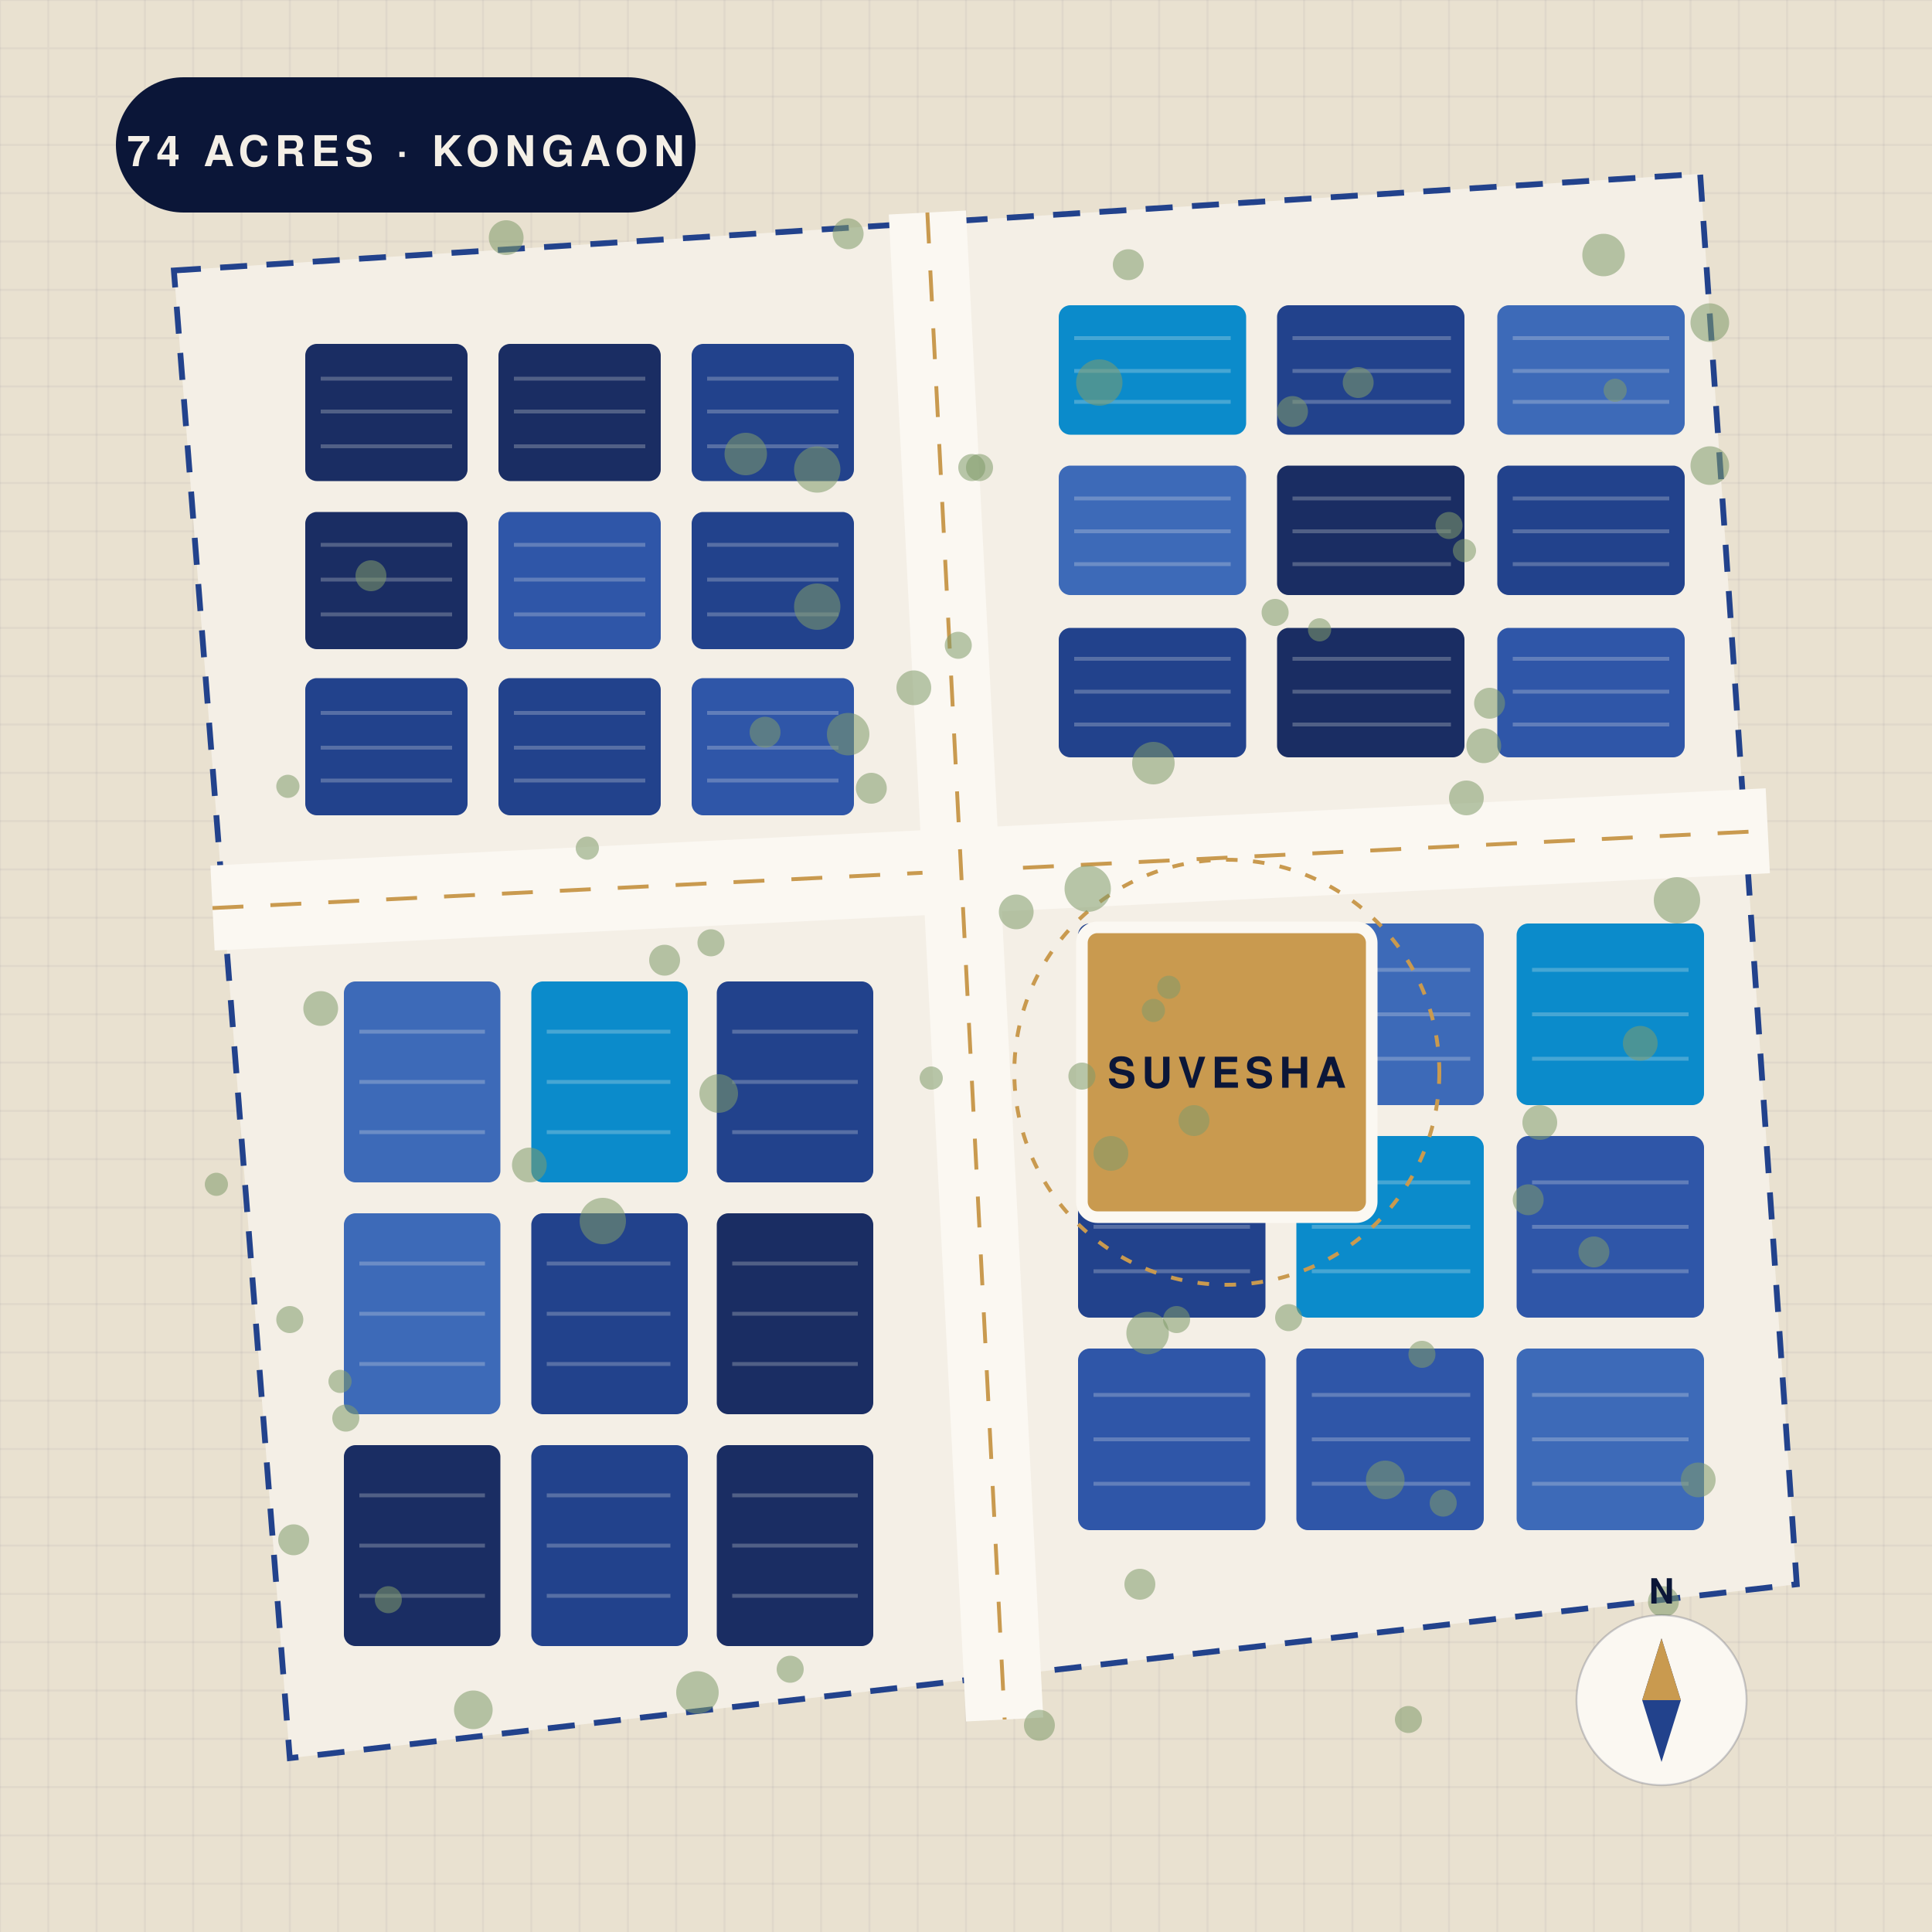
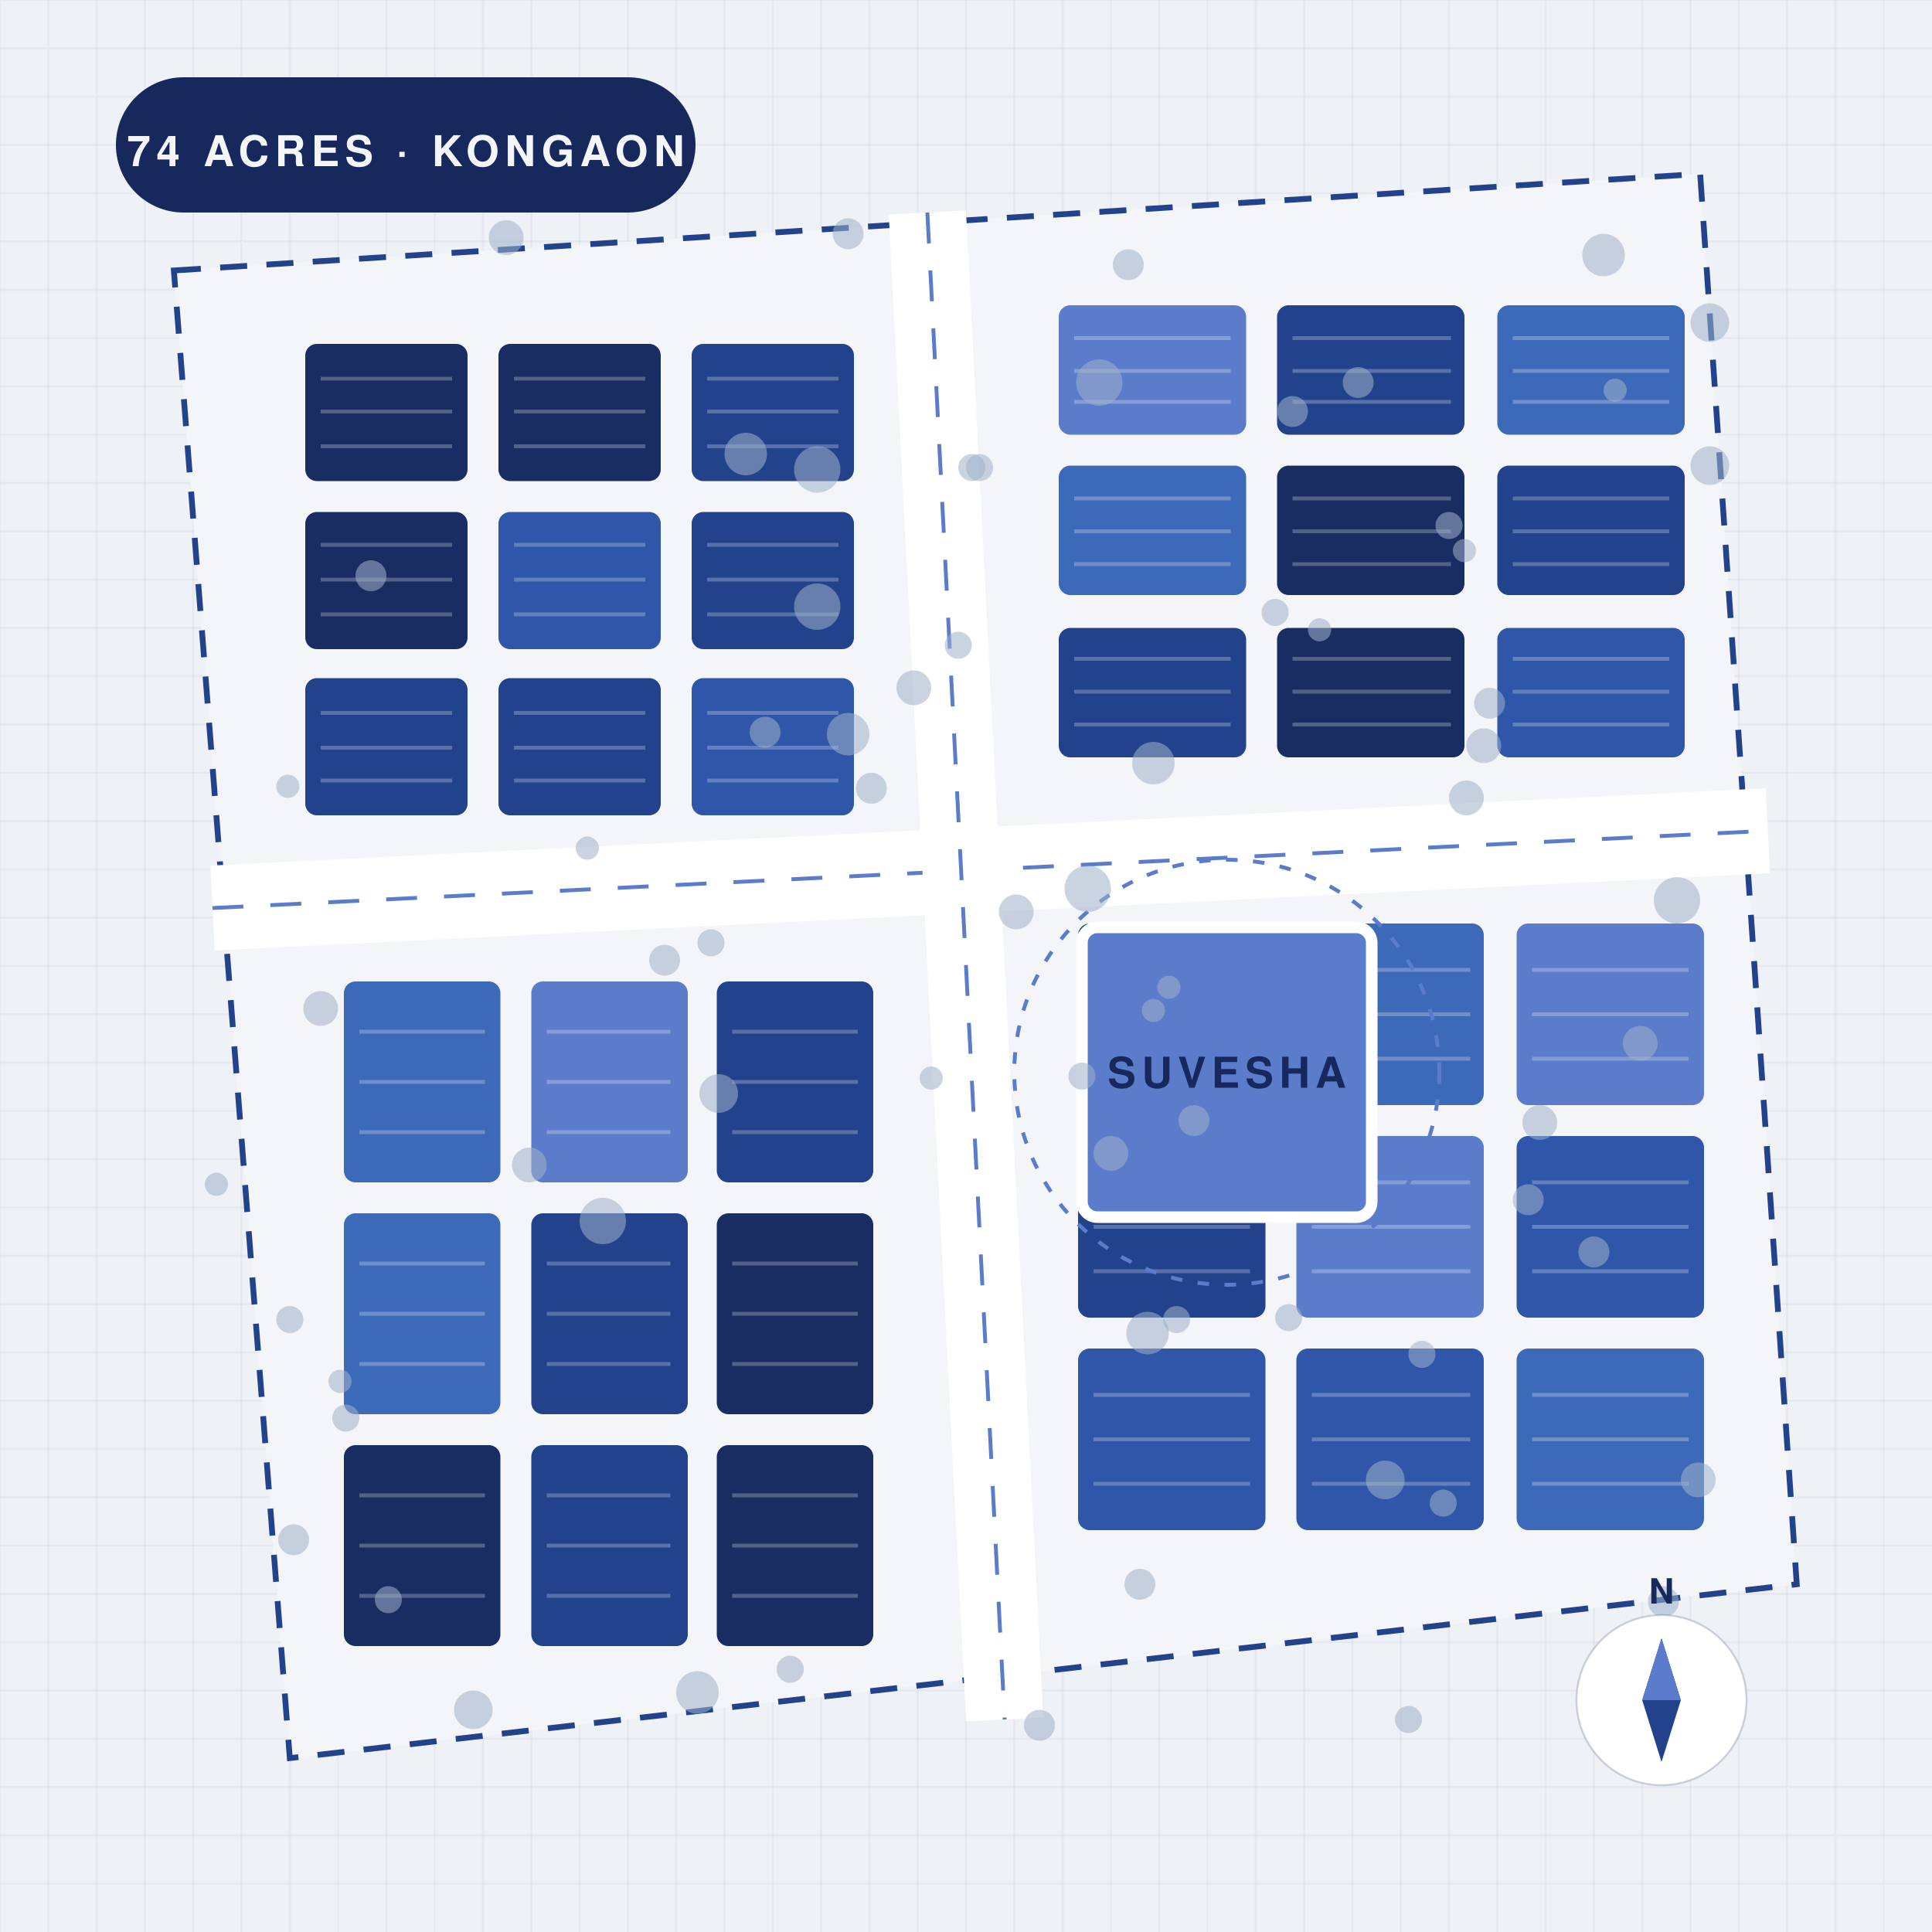
<svg xmlns="http://www.w3.org/2000/svg" viewBox="0 0 1000 1000" width="1000" height="1000">
  <defs />
-   <rect x="0" y="0" width="1000" height="1000" rx="0" fill="#e9e1d0" />
-   <path d="M0 0V1000M0 0H1000" stroke="#0b1638" stroke-opacity="0.04" stroke-width="1" />
-   <path d="M25 0V1000M0 25H1000" stroke="#0b1638" stroke-opacity="0.04" stroke-width="1" />
-   <path d="M50 0V1000M0 50H1000" stroke="#0b1638" stroke-opacity="0.04" stroke-width="1" />
-   <path d="M75 0V1000M0 75H1000" stroke="#0b1638" stroke-opacity="0.04" stroke-width="1" />
-   <path d="M100 0V1000M0 100H1000" stroke="#0b1638" stroke-opacity="0.04" stroke-width="1" />
-   <path d="M125 0V1000M0 125H1000" stroke="#0b1638" stroke-opacity="0.04" stroke-width="1" />
-   <path d="M150 0V1000M0 150H1000" stroke="#0b1638" stroke-opacity="0.04" stroke-width="1" />
-   <path d="M175 0V1000M0 175H1000" stroke="#0b1638" stroke-opacity="0.04" stroke-width="1" />
-   <path d="M200 0V1000M0 200H1000" stroke="#0b1638" stroke-opacity="0.04" stroke-width="1" />
-   <path d="M225 0V1000M0 225H1000" stroke="#0b1638" stroke-opacity="0.04" stroke-width="1" />
-   <path d="M250 0V1000M0 250H1000" stroke="#0b1638" stroke-opacity="0.04" stroke-width="1" />
-   <path d="M275 0V1000M0 275H1000" stroke="#0b1638" stroke-opacity="0.04" stroke-width="1" />
-   <path d="M300 0V1000M0 300H1000" stroke="#0b1638" stroke-opacity="0.04" stroke-width="1" />
-   <path d="M325 0V1000M0 325H1000" stroke="#0b1638" stroke-opacity="0.04" stroke-width="1" />
-   <path d="M350 0V1000M0 350H1000" stroke="#0b1638" stroke-opacity="0.04" stroke-width="1" />
-   <path d="M375 0V1000M0 375H1000" stroke="#0b1638" stroke-opacity="0.04" stroke-width="1" />
-   <path d="M400 0V1000M0 400H1000" stroke="#0b1638" stroke-opacity="0.04" stroke-width="1" />
-   <path d="M425 0V1000M0 425H1000" stroke="#0b1638" stroke-opacity="0.04" stroke-width="1" />
-   <path d="M450 0V1000M0 450H1000" stroke="#0b1638" stroke-opacity="0.04" stroke-width="1" />
-   <path d="M475 0V1000M0 475H1000" stroke="#0b1638" stroke-opacity="0.04" stroke-width="1" />
-   <path d="M500 0V1000M0 500H1000" stroke="#0b1638" stroke-opacity="0.04" stroke-width="1" />
-   <path d="M525 0V1000M0 525H1000" stroke="#0b1638" stroke-opacity="0.04" stroke-width="1" />
-   <path d="M550 0V1000M0 550H1000" stroke="#0b1638" stroke-opacity="0.04" stroke-width="1" />
-   <path d="M575 0V1000M0 575H1000" stroke="#0b1638" stroke-opacity="0.04" stroke-width="1" />
-   <path d="M600 0V1000M0 600H1000" stroke="#0b1638" stroke-opacity="0.04" stroke-width="1" />
-   <path d="M625 0V1000M0 625H1000" stroke="#0b1638" stroke-opacity="0.04" stroke-width="1" />
-   <path d="M650 0V1000M0 650H1000" stroke="#0b1638" stroke-opacity="0.04" stroke-width="1" />
-   <path d="M675 0V1000M0 675H1000" stroke="#0b1638" stroke-opacity="0.04" stroke-width="1" />
-   <path d="M700 0V1000M0 700H1000" stroke="#0b1638" stroke-opacity="0.04" stroke-width="1" />
-   <path d="M725 0V1000M0 725H1000" stroke="#0b1638" stroke-opacity="0.04" stroke-width="1" />
-   <path d="M750 0V1000M0 750H1000" stroke="#0b1638" stroke-opacity="0.04" stroke-width="1" />
-   <path d="M775 0V1000M0 775H1000" stroke="#0b1638" stroke-opacity="0.04" stroke-width="1" />
-   <path d="M800 0V1000M0 800H1000" stroke="#0b1638" stroke-opacity="0.04" stroke-width="1" />
-   <path d="M825 0V1000M0 825H1000" stroke="#0b1638" stroke-opacity="0.04" stroke-width="1" />
-   <path d="M850 0V1000M0 850H1000" stroke="#0b1638" stroke-opacity="0.04" stroke-width="1" />
-   <path d="M875 0V1000M0 875H1000" stroke="#0b1638" stroke-opacity="0.04" stroke-width="1" />
-   <path d="M900 0V1000M0 900H1000" stroke="#0b1638" stroke-opacity="0.04" stroke-width="1" />
-   <path d="M925 0V1000M0 925H1000" stroke="#0b1638" stroke-opacity="0.04" stroke-width="1" />
-   <path d="M950 0V1000M0 950H1000" stroke="#0b1638" stroke-opacity="0.04" stroke-width="1" />
-   <path d="M975 0V1000M0 975H1000" stroke="#0b1638" stroke-opacity="0.04" stroke-width="1" />
-   <path d="M90 140 L880 90 L930 820 L150 910 Z" fill="#f4efe6" stroke="#22428c" stroke-width="3" stroke-dasharray="14 10" />
-   <path d="M110 470 L915 430" stroke="#fbf8f2" stroke-width="44" />
-   <path d="M110 470 L915 430" stroke="#c99a4f" stroke-width="2" stroke-dasharray="16 14" />
-   <path d="M480 110 L520 890" stroke="#fbf8f2" stroke-width="40" />
-   <path d="M480 110 L520 890" stroke="#c99a4f" stroke-width="2" stroke-dasharray="16 14" />
+   <rect x="0" y="0" width="1000" height="1000" rx="0" fill="#eef1f6" />
+   <path d="M0 0V1000M0 0H1000" stroke="#16285c" stroke-opacity="0.04" stroke-width="1" />
+   <path d="M25 0V1000M0 25H1000" stroke="#16285c" stroke-opacity="0.04" stroke-width="1" />
+   <path d="M50 0V1000M0 50H1000" stroke="#16285c" stroke-opacity="0.04" stroke-width="1" />
+   <path d="M75 0V1000M0 75H1000" stroke="#16285c" stroke-opacity="0.04" stroke-width="1" />
+   <path d="M100 0V1000M0 100H1000" stroke="#16285c" stroke-opacity="0.04" stroke-width="1" />
+   <path d="M125 0V1000M0 125H1000" stroke="#16285c" stroke-opacity="0.04" stroke-width="1" />
+   <path d="M150 0V1000M0 150H1000" stroke="#16285c" stroke-opacity="0.04" stroke-width="1" />
+   <path d="M175 0V1000M0 175H1000" stroke="#16285c" stroke-opacity="0.04" stroke-width="1" />
+   <path d="M200 0V1000M0 200H1000" stroke="#16285c" stroke-opacity="0.04" stroke-width="1" />
+   <path d="M225 0V1000M0 225H1000" stroke="#16285c" stroke-opacity="0.04" stroke-width="1" />
+   <path d="M250 0V1000M0 250H1000" stroke="#16285c" stroke-opacity="0.04" stroke-width="1" />
+   <path d="M275 0V1000M0 275H1000" stroke="#16285c" stroke-opacity="0.04" stroke-width="1" />
+   <path d="M300 0V1000M0 300H1000" stroke="#16285c" stroke-opacity="0.04" stroke-width="1" />
+   <path d="M325 0V1000M0 325H1000" stroke="#16285c" stroke-opacity="0.04" stroke-width="1" />
+   <path d="M350 0V1000M0 350H1000" stroke="#16285c" stroke-opacity="0.04" stroke-width="1" />
+   <path d="M375 0V1000M0 375H1000" stroke="#16285c" stroke-opacity="0.04" stroke-width="1" />
+   <path d="M400 0V1000M0 400H1000" stroke="#16285c" stroke-opacity="0.04" stroke-width="1" />
+   <path d="M425 0V1000M0 425H1000" stroke="#16285c" stroke-opacity="0.04" stroke-width="1" />
+   <path d="M450 0V1000M0 450H1000" stroke="#16285c" stroke-opacity="0.04" stroke-width="1" />
+   <path d="M475 0V1000M0 475H1000" stroke="#16285c" stroke-opacity="0.04" stroke-width="1" />
+   <path d="M500 0V1000M0 500H1000" stroke="#16285c" stroke-opacity="0.04" stroke-width="1" />
+   <path d="M525 0V1000M0 525H1000" stroke="#16285c" stroke-opacity="0.04" stroke-width="1" />
+   <path d="M550 0V1000M0 550H1000" stroke="#16285c" stroke-opacity="0.04" stroke-width="1" />
+   <path d="M575 0V1000M0 575H1000" stroke="#16285c" stroke-opacity="0.04" stroke-width="1" />
+   <path d="M600 0V1000M0 600H1000" stroke="#16285c" stroke-opacity="0.04" stroke-width="1" />
+   <path d="M625 0V1000M0 625H1000" stroke="#16285c" stroke-opacity="0.04" stroke-width="1" />
+   <path d="M650 0V1000M0 650H1000" stroke="#16285c" stroke-opacity="0.04" stroke-width="1" />
+   <path d="M675 0V1000M0 675H1000" stroke="#16285c" stroke-opacity="0.04" stroke-width="1" />
+   <path d="M700 0V1000M0 700H1000" stroke="#16285c" stroke-opacity="0.04" stroke-width="1" />
+   <path d="M725 0V1000M0 725H1000" stroke="#16285c" stroke-opacity="0.04" stroke-width="1" />
+   <path d="M750 0V1000M0 750H1000" stroke="#16285c" stroke-opacity="0.04" stroke-width="1" />
+   <path d="M775 0V1000M0 775H1000" stroke="#16285c" stroke-opacity="0.04" stroke-width="1" />
+   <path d="M800 0V1000M0 800H1000" stroke="#16285c" stroke-opacity="0.04" stroke-width="1" />
+   <path d="M825 0V1000M0 825H1000" stroke="#16285c" stroke-opacity="0.04" stroke-width="1" />
+   <path d="M850 0V1000M0 850H1000" stroke="#16285c" stroke-opacity="0.04" stroke-width="1" />
+   <path d="M875 0V1000M0 875H1000" stroke="#16285c" stroke-opacity="0.04" stroke-width="1" />
+   <path d="M900 0V1000M0 900H1000" stroke="#16285c" stroke-opacity="0.04" stroke-width="1" />
+   <path d="M925 0V1000M0 925H1000" stroke="#16285c" stroke-opacity="0.04" stroke-width="1" />
+   <path d="M950 0V1000M0 950H1000" stroke="#16285c" stroke-opacity="0.04" stroke-width="1" />
+   <path d="M975 0V1000M0 975H1000" stroke="#16285c" stroke-opacity="0.04" stroke-width="1" />
+   <path d="M90 140 L880 90 L930 820 L150 910 Z" fill="#f3f5f9" stroke="#22428c" stroke-width="3" stroke-dasharray="14 10" />
+   <path d="M110 470 L915 430" stroke="#ffffff" stroke-width="44" />
+   <path d="M110 470 L915 430" stroke="#5b7bcb" stroke-width="2" stroke-dasharray="16 14" />
+   <path d="M480 110 L520 890" stroke="#ffffff" stroke-width="40" />
+   <path d="M480 110 L520 890" stroke="#5b7bcb" stroke-width="2" stroke-dasharray="16 14" />
  <rect x="158" y="178" width="84" height="71" rx="6" fill="#1a2d63" />
-   <path d="M166 196 H234" stroke="#fbf8f2" stroke-opacity="0.25" stroke-width="2" />
-   <path d="M166 213 H234" stroke="#fbf8f2" stroke-opacity="0.25" stroke-width="2" />
-   <path d="M166 231 H234" stroke="#fbf8f2" stroke-opacity="0.25" stroke-width="2" />
+   <path d="M166 196 H234" stroke="#ffffff" stroke-opacity="0.25" stroke-width="2" />
+   <path d="M166 213 H234" stroke="#ffffff" stroke-opacity="0.25" stroke-width="2" />
+   <path d="M166 231 H234" stroke="#ffffff" stroke-opacity="0.25" stroke-width="2" />
  <rect x="258" y="178" width="84" height="71" rx="6" fill="#1a2d63" />
-   <path d="M266 196 H334" stroke="#fbf8f2" stroke-opacity="0.25" stroke-width="2" />
-   <path d="M266 213 H334" stroke="#fbf8f2" stroke-opacity="0.25" stroke-width="2" />
-   <path d="M266 231 H334" stroke="#fbf8f2" stroke-opacity="0.25" stroke-width="2" />
+   <path d="M266 196 H334" stroke="#ffffff" stroke-opacity="0.25" stroke-width="2" />
+   <path d="M266 213 H334" stroke="#ffffff" stroke-opacity="0.25" stroke-width="2" />
+   <path d="M266 231 H334" stroke="#ffffff" stroke-opacity="0.25" stroke-width="2" />
  <rect x="358" y="178" width="84" height="71" rx="6" fill="#22428c" />
-   <path d="M366 196 H434" stroke="#fbf8f2" stroke-opacity="0.25" stroke-width="2" />
-   <path d="M366 213 H434" stroke="#fbf8f2" stroke-opacity="0.25" stroke-width="2" />
-   <path d="M366 231 H434" stroke="#fbf8f2" stroke-opacity="0.25" stroke-width="2" />
+   <path d="M366 196 H434" stroke="#ffffff" stroke-opacity="0.25" stroke-width="2" />
+   <path d="M366 213 H434" stroke="#ffffff" stroke-opacity="0.25" stroke-width="2" />
+   <path d="M366 231 H434" stroke="#ffffff" stroke-opacity="0.25" stroke-width="2" />
  <rect x="158" y="265" width="84" height="71" rx="6" fill="#1a2d63" />
-   <path d="M166 282 H234" stroke="#fbf8f2" stroke-opacity="0.25" stroke-width="2" />
-   <path d="M166 300 H234" stroke="#fbf8f2" stroke-opacity="0.25" stroke-width="2" />
-   <path d="M166 318 H234" stroke="#fbf8f2" stroke-opacity="0.25" stroke-width="2" />
+   <path d="M166 282 H234" stroke="#ffffff" stroke-opacity="0.25" stroke-width="2" />
+   <path d="M166 300 H234" stroke="#ffffff" stroke-opacity="0.25" stroke-width="2" />
+   <path d="M166 318 H234" stroke="#ffffff" stroke-opacity="0.25" stroke-width="2" />
  <rect x="258" y="265" width="84" height="71" rx="6" fill="#2f56a8" />
-   <path d="M266 282 H334" stroke="#fbf8f2" stroke-opacity="0.25" stroke-width="2" />
-   <path d="M266 300 H334" stroke="#fbf8f2" stroke-opacity="0.25" stroke-width="2" />
-   <path d="M266 318 H334" stroke="#fbf8f2" stroke-opacity="0.25" stroke-width="2" />
+   <path d="M266 282 H334" stroke="#ffffff" stroke-opacity="0.25" stroke-width="2" />
+   <path d="M266 300 H334" stroke="#ffffff" stroke-opacity="0.25" stroke-width="2" />
+   <path d="M266 318 H334" stroke="#ffffff" stroke-opacity="0.25" stroke-width="2" />
  <rect x="358" y="265" width="84" height="71" rx="6" fill="#22428c" />
-   <path d="M366 282 H434" stroke="#fbf8f2" stroke-opacity="0.25" stroke-width="2" />
-   <path d="M366 300 H434" stroke="#fbf8f2" stroke-opacity="0.25" stroke-width="2" />
-   <path d="M366 318 H434" stroke="#fbf8f2" stroke-opacity="0.25" stroke-width="2" />
+   <path d="M366 282 H434" stroke="#ffffff" stroke-opacity="0.25" stroke-width="2" />
+   <path d="M366 300 H434" stroke="#ffffff" stroke-opacity="0.25" stroke-width="2" />
+   <path d="M366 318 H434" stroke="#ffffff" stroke-opacity="0.25" stroke-width="2" />
  <rect x="158" y="351" width="84" height="71" rx="6" fill="#22428c" />
-   <path d="M166 369 H234" stroke="#fbf8f2" stroke-opacity="0.25" stroke-width="2" />
-   <path d="M166 387 H234" stroke="#fbf8f2" stroke-opacity="0.25" stroke-width="2" />
-   <path d="M166 404 H234" stroke="#fbf8f2" stroke-opacity="0.25" stroke-width="2" />
+   <path d="M166 369 H234" stroke="#ffffff" stroke-opacity="0.25" stroke-width="2" />
+   <path d="M166 387 H234" stroke="#ffffff" stroke-opacity="0.25" stroke-width="2" />
+   <path d="M166 404 H234" stroke="#ffffff" stroke-opacity="0.25" stroke-width="2" />
  <rect x="258" y="351" width="84" height="71" rx="6" fill="#22428c" />
-   <path d="M266 369 H334" stroke="#fbf8f2" stroke-opacity="0.25" stroke-width="2" />
-   <path d="M266 387 H334" stroke="#fbf8f2" stroke-opacity="0.25" stroke-width="2" />
-   <path d="M266 404 H334" stroke="#fbf8f2" stroke-opacity="0.25" stroke-width="2" />
+   <path d="M266 369 H334" stroke="#ffffff" stroke-opacity="0.25" stroke-width="2" />
+   <path d="M266 387 H334" stroke="#ffffff" stroke-opacity="0.25" stroke-width="2" />
+   <path d="M266 404 H334" stroke="#ffffff" stroke-opacity="0.25" stroke-width="2" />
  <rect x="358" y="351" width="84" height="71" rx="6" fill="#2f56a8" />
-   <path d="M366 369 H434" stroke="#fbf8f2" stroke-opacity="0.25" stroke-width="2" />
-   <path d="M366 387 H434" stroke="#fbf8f2" stroke-opacity="0.25" stroke-width="2" />
-   <path d="M366 404 H434" stroke="#fbf8f2" stroke-opacity="0.25" stroke-width="2" />
-   <rect x="548" y="158" width="97" height="67" rx="6" fill="#0b8bcb" />
-   <path d="M556 175 H637" stroke="#fbf8f2" stroke-opacity="0.25" stroke-width="2" />
-   <path d="M556 192 H637" stroke="#fbf8f2" stroke-opacity="0.25" stroke-width="2" />
-   <path d="M556 208 H637" stroke="#fbf8f2" stroke-opacity="0.25" stroke-width="2" />
+   <path d="M366 369 H434" stroke="#ffffff" stroke-opacity="0.25" stroke-width="2" />
+   <path d="M366 387 H434" stroke="#ffffff" stroke-opacity="0.25" stroke-width="2" />
+   <path d="M366 404 H434" stroke="#ffffff" stroke-opacity="0.25" stroke-width="2" />
+   <rect x="548" y="158" width="97" height="67" rx="6" fill="#5b7bcb" />
+   <path d="M556 175 H637" stroke="#ffffff" stroke-opacity="0.25" stroke-width="2" />
+   <path d="M556 192 H637" stroke="#ffffff" stroke-opacity="0.25" stroke-width="2" />
+   <path d="M556 208 H637" stroke="#ffffff" stroke-opacity="0.25" stroke-width="2" />
  <rect x="661" y="158" width="97" height="67" rx="6" fill="#22428c" />
-   <path d="M669 175 H751" stroke="#fbf8f2" stroke-opacity="0.25" stroke-width="2" />
-   <path d="M669 192 H751" stroke="#fbf8f2" stroke-opacity="0.25" stroke-width="2" />
-   <path d="M669 208 H751" stroke="#fbf8f2" stroke-opacity="0.25" stroke-width="2" />
+   <path d="M669 175 H751" stroke="#ffffff" stroke-opacity="0.25" stroke-width="2" />
+   <path d="M669 192 H751" stroke="#ffffff" stroke-opacity="0.25" stroke-width="2" />
+   <path d="M669 208 H751" stroke="#ffffff" stroke-opacity="0.25" stroke-width="2" />
  <rect x="775" y="158" width="97" height="67" rx="6" fill="#3d6ab8" />
-   <path d="M783 175 H864" stroke="#fbf8f2" stroke-opacity="0.25" stroke-width="2" />
-   <path d="M783 192 H864" stroke="#fbf8f2" stroke-opacity="0.25" stroke-width="2" />
-   <path d="M783 208 H864" stroke="#fbf8f2" stroke-opacity="0.25" stroke-width="2" />
+   <path d="M783 175 H864" stroke="#ffffff" stroke-opacity="0.25" stroke-width="2" />
+   <path d="M783 192 H864" stroke="#ffffff" stroke-opacity="0.25" stroke-width="2" />
+   <path d="M783 208 H864" stroke="#ffffff" stroke-opacity="0.25" stroke-width="2" />
  <rect x="548" y="241" width="97" height="67" rx="6" fill="#3d6ab8" />
-   <path d="M556 258 H637" stroke="#fbf8f2" stroke-opacity="0.25" stroke-width="2" />
-   <path d="M556 275 H637" stroke="#fbf8f2" stroke-opacity="0.25" stroke-width="2" />
-   <path d="M556 292 H637" stroke="#fbf8f2" stroke-opacity="0.25" stroke-width="2" />
+   <path d="M556 258 H637" stroke="#ffffff" stroke-opacity="0.25" stroke-width="2" />
+   <path d="M556 275 H637" stroke="#ffffff" stroke-opacity="0.25" stroke-width="2" />
+   <path d="M556 292 H637" stroke="#ffffff" stroke-opacity="0.25" stroke-width="2" />
  <rect x="661" y="241" width="97" height="67" rx="6" fill="#1a2d63" />
-   <path d="M669 258 H751" stroke="#fbf8f2" stroke-opacity="0.25" stroke-width="2" />
-   <path d="M669 275 H751" stroke="#fbf8f2" stroke-opacity="0.25" stroke-width="2" />
-   <path d="M669 292 H751" stroke="#fbf8f2" stroke-opacity="0.25" stroke-width="2" />
+   <path d="M669 258 H751" stroke="#ffffff" stroke-opacity="0.25" stroke-width="2" />
+   <path d="M669 275 H751" stroke="#ffffff" stroke-opacity="0.25" stroke-width="2" />
+   <path d="M669 292 H751" stroke="#ffffff" stroke-opacity="0.25" stroke-width="2" />
  <rect x="775" y="241" width="97" height="67" rx="6" fill="#22428c" />
-   <path d="M783 258 H864" stroke="#fbf8f2" stroke-opacity="0.25" stroke-width="2" />
-   <path d="M783 275 H864" stroke="#fbf8f2" stroke-opacity="0.25" stroke-width="2" />
-   <path d="M783 292 H864" stroke="#fbf8f2" stroke-opacity="0.25" stroke-width="2" />
+   <path d="M783 258 H864" stroke="#ffffff" stroke-opacity="0.25" stroke-width="2" />
+   <path d="M783 275 H864" stroke="#ffffff" stroke-opacity="0.25" stroke-width="2" />
+   <path d="M783 292 H864" stroke="#ffffff" stroke-opacity="0.25" stroke-width="2" />
  <rect x="548" y="325" width="97" height="67" rx="6" fill="#22428c" />
-   <path d="M556 341 H637" stroke="#fbf8f2" stroke-opacity="0.25" stroke-width="2" />
-   <path d="M556 358 H637" stroke="#fbf8f2" stroke-opacity="0.25" stroke-width="2" />
-   <path d="M556 375 H637" stroke="#fbf8f2" stroke-opacity="0.25" stroke-width="2" />
+   <path d="M556 341 H637" stroke="#ffffff" stroke-opacity="0.25" stroke-width="2" />
+   <path d="M556 358 H637" stroke="#ffffff" stroke-opacity="0.25" stroke-width="2" />
+   <path d="M556 375 H637" stroke="#ffffff" stroke-opacity="0.25" stroke-width="2" />
  <rect x="661" y="325" width="97" height="67" rx="6" fill="#1a2d63" />
-   <path d="M669 341 H751" stroke="#fbf8f2" stroke-opacity="0.25" stroke-width="2" />
-   <path d="M669 358 H751" stroke="#fbf8f2" stroke-opacity="0.25" stroke-width="2" />
-   <path d="M669 375 H751" stroke="#fbf8f2" stroke-opacity="0.25" stroke-width="2" />
+   <path d="M669 341 H751" stroke="#ffffff" stroke-opacity="0.25" stroke-width="2" />
+   <path d="M669 358 H751" stroke="#ffffff" stroke-opacity="0.25" stroke-width="2" />
+   <path d="M669 375 H751" stroke="#ffffff" stroke-opacity="0.25" stroke-width="2" />
  <rect x="775" y="325" width="97" height="67" rx="6" fill="#2f56a8" />
-   <path d="M783 341 H864" stroke="#fbf8f2" stroke-opacity="0.25" stroke-width="2" />
-   <path d="M783 358 H864" stroke="#fbf8f2" stroke-opacity="0.25" stroke-width="2" />
-   <path d="M783 375 H864" stroke="#fbf8f2" stroke-opacity="0.25" stroke-width="2" />
+   <path d="M783 341 H864" stroke="#ffffff" stroke-opacity="0.25" stroke-width="2" />
+   <path d="M783 358 H864" stroke="#ffffff" stroke-opacity="0.25" stroke-width="2" />
+   <path d="M783 375 H864" stroke="#ffffff" stroke-opacity="0.25" stroke-width="2" />
  <rect x="178" y="508" width="81" height="104" rx="6" fill="#3d6ab8" />
-   <path d="M186 534 H251" stroke="#fbf8f2" stroke-opacity="0.25" stroke-width="2" />
-   <path d="M186 560 H251" stroke="#fbf8f2" stroke-opacity="0.25" stroke-width="2" />
-   <path d="M186 586 H251" stroke="#fbf8f2" stroke-opacity="0.25" stroke-width="2" />
-   <rect x="275" y="508" width="81" height="104" rx="6" fill="#0b8bcb" />
-   <path d="M283 534 H347" stroke="#fbf8f2" stroke-opacity="0.25" stroke-width="2" />
-   <path d="M283 560 H347" stroke="#fbf8f2" stroke-opacity="0.25" stroke-width="2" />
-   <path d="M283 586 H347" stroke="#fbf8f2" stroke-opacity="0.25" stroke-width="2" />
+   <path d="M186 534 H251" stroke="#ffffff" stroke-opacity="0.25" stroke-width="2" />
+   <path d="M186 560 H251" stroke="#ffffff" stroke-opacity="0.25" stroke-width="2" />
+   <path d="M186 586 H251" stroke="#ffffff" stroke-opacity="0.25" stroke-width="2" />
+   <rect x="275" y="508" width="81" height="104" rx="6" fill="#5b7bcb" />
+   <path d="M283 534 H347" stroke="#ffffff" stroke-opacity="0.25" stroke-width="2" />
+   <path d="M283 560 H347" stroke="#ffffff" stroke-opacity="0.25" stroke-width="2" />
+   <path d="M283 586 H347" stroke="#ffffff" stroke-opacity="0.25" stroke-width="2" />
  <rect x="371" y="508" width="81" height="104" rx="6" fill="#22428c" />
-   <path d="M379 534 H444" stroke="#fbf8f2" stroke-opacity="0.25" stroke-width="2" />
-   <path d="M379 560 H444" stroke="#fbf8f2" stroke-opacity="0.25" stroke-width="2" />
-   <path d="M379 586 H444" stroke="#fbf8f2" stroke-opacity="0.25" stroke-width="2" />
+   <path d="M379 534 H444" stroke="#ffffff" stroke-opacity="0.25" stroke-width="2" />
+   <path d="M379 560 H444" stroke="#ffffff" stroke-opacity="0.25" stroke-width="2" />
+   <path d="M379 586 H444" stroke="#ffffff" stroke-opacity="0.25" stroke-width="2" />
  <rect x="178" y="628" width="81" height="104" rx="6" fill="#3d6ab8" />
-   <path d="M186 654 H251" stroke="#fbf8f2" stroke-opacity="0.25" stroke-width="2" />
-   <path d="M186 680 H251" stroke="#fbf8f2" stroke-opacity="0.25" stroke-width="2" />
-   <path d="M186 706 H251" stroke="#fbf8f2" stroke-opacity="0.25" stroke-width="2" />
+   <path d="M186 654 H251" stroke="#ffffff" stroke-opacity="0.25" stroke-width="2" />
+   <path d="M186 680 H251" stroke="#ffffff" stroke-opacity="0.25" stroke-width="2" />
+   <path d="M186 706 H251" stroke="#ffffff" stroke-opacity="0.25" stroke-width="2" />
  <rect x="275" y="628" width="81" height="104" rx="6" fill="#22428c" />
-   <path d="M283 654 H347" stroke="#fbf8f2" stroke-opacity="0.25" stroke-width="2" />
-   <path d="M283 680 H347" stroke="#fbf8f2" stroke-opacity="0.25" stroke-width="2" />
-   <path d="M283 706 H347" stroke="#fbf8f2" stroke-opacity="0.25" stroke-width="2" />
+   <path d="M283 654 H347" stroke="#ffffff" stroke-opacity="0.25" stroke-width="2" />
+   <path d="M283 680 H347" stroke="#ffffff" stroke-opacity="0.25" stroke-width="2" />
+   <path d="M283 706 H347" stroke="#ffffff" stroke-opacity="0.25" stroke-width="2" />
  <rect x="371" y="628" width="81" height="104" rx="6" fill="#1a2d63" />
-   <path d="M379 654 H444" stroke="#fbf8f2" stroke-opacity="0.25" stroke-width="2" />
-   <path d="M379 680 H444" stroke="#fbf8f2" stroke-opacity="0.25" stroke-width="2" />
-   <path d="M379 706 H444" stroke="#fbf8f2" stroke-opacity="0.25" stroke-width="2" />
+   <path d="M379 654 H444" stroke="#ffffff" stroke-opacity="0.25" stroke-width="2" />
+   <path d="M379 680 H444" stroke="#ffffff" stroke-opacity="0.25" stroke-width="2" />
+   <path d="M379 706 H444" stroke="#ffffff" stroke-opacity="0.25" stroke-width="2" />
  <rect x="178" y="748" width="81" height="104" rx="6" fill="#1a2d63" />
-   <path d="M186 774 H251" stroke="#fbf8f2" stroke-opacity="0.25" stroke-width="2" />
-   <path d="M186 800 H251" stroke="#fbf8f2" stroke-opacity="0.25" stroke-width="2" />
-   <path d="M186 826 H251" stroke="#fbf8f2" stroke-opacity="0.25" stroke-width="2" />
+   <path d="M186 774 H251" stroke="#ffffff" stroke-opacity="0.25" stroke-width="2" />
+   <path d="M186 800 H251" stroke="#ffffff" stroke-opacity="0.25" stroke-width="2" />
+   <path d="M186 826 H251" stroke="#ffffff" stroke-opacity="0.25" stroke-width="2" />
  <rect x="275" y="748" width="81" height="104" rx="6" fill="#22428c" />
-   <path d="M283 774 H347" stroke="#fbf8f2" stroke-opacity="0.25" stroke-width="2" />
-   <path d="M283 800 H347" stroke="#fbf8f2" stroke-opacity="0.25" stroke-width="2" />
-   <path d="M283 826 H347" stroke="#fbf8f2" stroke-opacity="0.25" stroke-width="2" />
+   <path d="M283 774 H347" stroke="#ffffff" stroke-opacity="0.25" stroke-width="2" />
+   <path d="M283 800 H347" stroke="#ffffff" stroke-opacity="0.25" stroke-width="2" />
+   <path d="M283 826 H347" stroke="#ffffff" stroke-opacity="0.25" stroke-width="2" />
  <rect x="371" y="748" width="81" height="104" rx="6" fill="#1a2d63" />
-   <path d="M379 774 H444" stroke="#fbf8f2" stroke-opacity="0.25" stroke-width="2" />
-   <path d="M379 800 H444" stroke="#fbf8f2" stroke-opacity="0.25" stroke-width="2" />
-   <path d="M379 826 H444" stroke="#fbf8f2" stroke-opacity="0.25" stroke-width="2" />
+   <path d="M379 774 H444" stroke="#ffffff" stroke-opacity="0.25" stroke-width="2" />
+   <path d="M379 800 H444" stroke="#ffffff" stroke-opacity="0.25" stroke-width="2" />
+   <path d="M379 826 H444" stroke="#ffffff" stroke-opacity="0.25" stroke-width="2" />
  <rect x="558" y="478" width="97" height="94" rx="6" fill="#22428c" />
-   <path d="M566 502 H647" stroke="#fbf8f2" stroke-opacity="0.25" stroke-width="2" />
-   <path d="M566 525 H647" stroke="#fbf8f2" stroke-opacity="0.25" stroke-width="2" />
-   <path d="M566 548 H647" stroke="#fbf8f2" stroke-opacity="0.25" stroke-width="2" />
+   <path d="M566 502 H647" stroke="#ffffff" stroke-opacity="0.25" stroke-width="2" />
+   <path d="M566 525 H647" stroke="#ffffff" stroke-opacity="0.25" stroke-width="2" />
+   <path d="M566 548 H647" stroke="#ffffff" stroke-opacity="0.25" stroke-width="2" />
  <rect x="671" y="478" width="97" height="94" rx="6" fill="#3d6ab8" />
-   <path d="M679 502 H761" stroke="#fbf8f2" stroke-opacity="0.25" stroke-width="2" />
-   <path d="M679 525 H761" stroke="#fbf8f2" stroke-opacity="0.25" stroke-width="2" />
-   <path d="M679 548 H761" stroke="#fbf8f2" stroke-opacity="0.25" stroke-width="2" />
-   <rect x="785" y="478" width="97" height="94" rx="6" fill="#0b8bcb" />
-   <path d="M793 502 H874" stroke="#fbf8f2" stroke-opacity="0.25" stroke-width="2" />
-   <path d="M793 525 H874" stroke="#fbf8f2" stroke-opacity="0.25" stroke-width="2" />
-   <path d="M793 548 H874" stroke="#fbf8f2" stroke-opacity="0.25" stroke-width="2" />
+   <path d="M679 502 H761" stroke="#ffffff" stroke-opacity="0.25" stroke-width="2" />
+   <path d="M679 525 H761" stroke="#ffffff" stroke-opacity="0.25" stroke-width="2" />
+   <path d="M679 548 H761" stroke="#ffffff" stroke-opacity="0.25" stroke-width="2" />
+   <rect x="785" y="478" width="97" height="94" rx="6" fill="#5b7bcb" />
+   <path d="M793 502 H874" stroke="#ffffff" stroke-opacity="0.25" stroke-width="2" />
+   <path d="M793 525 H874" stroke="#ffffff" stroke-opacity="0.25" stroke-width="2" />
+   <path d="M793 548 H874" stroke="#ffffff" stroke-opacity="0.25" stroke-width="2" />
  <rect x="558" y="588" width="97" height="94" rx="6" fill="#22428c" />
-   <path d="M566 612 H647" stroke="#fbf8f2" stroke-opacity="0.25" stroke-width="2" />
-   <path d="M566 635 H647" stroke="#fbf8f2" stroke-opacity="0.25" stroke-width="2" />
-   <path d="M566 658 H647" stroke="#fbf8f2" stroke-opacity="0.25" stroke-width="2" />
-   <rect x="671" y="588" width="97" height="94" rx="6" fill="#0b8bcb" />
-   <path d="M679 612 H761" stroke="#fbf8f2" stroke-opacity="0.25" stroke-width="2" />
-   <path d="M679 635 H761" stroke="#fbf8f2" stroke-opacity="0.25" stroke-width="2" />
-   <path d="M679 658 H761" stroke="#fbf8f2" stroke-opacity="0.25" stroke-width="2" />
+   <path d="M566 612 H647" stroke="#ffffff" stroke-opacity="0.25" stroke-width="2" />
+   <path d="M566 635 H647" stroke="#ffffff" stroke-opacity="0.25" stroke-width="2" />
+   <path d="M566 658 H647" stroke="#ffffff" stroke-opacity="0.25" stroke-width="2" />
+   <rect x="671" y="588" width="97" height="94" rx="6" fill="#5b7bcb" />
+   <path d="M679 612 H761" stroke="#ffffff" stroke-opacity="0.25" stroke-width="2" />
+   <path d="M679 635 H761" stroke="#ffffff" stroke-opacity="0.25" stroke-width="2" />
+   <path d="M679 658 H761" stroke="#ffffff" stroke-opacity="0.25" stroke-width="2" />
  <rect x="785" y="588" width="97" height="94" rx="6" fill="#2f56a8" />
-   <path d="M793 612 H874" stroke="#fbf8f2" stroke-opacity="0.25" stroke-width="2" />
-   <path d="M793 635 H874" stroke="#fbf8f2" stroke-opacity="0.25" stroke-width="2" />
-   <path d="M793 658 H874" stroke="#fbf8f2" stroke-opacity="0.25" stroke-width="2" />
+   <path d="M793 612 H874" stroke="#ffffff" stroke-opacity="0.25" stroke-width="2" />
+   <path d="M793 635 H874" stroke="#ffffff" stroke-opacity="0.25" stroke-width="2" />
+   <path d="M793 658 H874" stroke="#ffffff" stroke-opacity="0.25" stroke-width="2" />
  <rect x="558" y="698" width="97" height="94" rx="6" fill="#2f56a8" />
-   <path d="M566 722 H647" stroke="#fbf8f2" stroke-opacity="0.25" stroke-width="2" />
-   <path d="M566 745 H647" stroke="#fbf8f2" stroke-opacity="0.25" stroke-width="2" />
-   <path d="M566 768 H647" stroke="#fbf8f2" stroke-opacity="0.25" stroke-width="2" />
+   <path d="M566 722 H647" stroke="#ffffff" stroke-opacity="0.25" stroke-width="2" />
+   <path d="M566 745 H647" stroke="#ffffff" stroke-opacity="0.25" stroke-width="2" />
+   <path d="M566 768 H647" stroke="#ffffff" stroke-opacity="0.25" stroke-width="2" />
  <rect x="671" y="698" width="97" height="94" rx="6" fill="#2f56a8" />
-   <path d="M679 722 H761" stroke="#fbf8f2" stroke-opacity="0.25" stroke-width="2" />
-   <path d="M679 745 H761" stroke="#fbf8f2" stroke-opacity="0.25" stroke-width="2" />
-   <path d="M679 768 H761" stroke="#fbf8f2" stroke-opacity="0.25" stroke-width="2" />
+   <path d="M679 722 H761" stroke="#ffffff" stroke-opacity="0.25" stroke-width="2" />
+   <path d="M679 745 H761" stroke="#ffffff" stroke-opacity="0.25" stroke-width="2" />
+   <path d="M679 768 H761" stroke="#ffffff" stroke-opacity="0.25" stroke-width="2" />
  <rect x="785" y="698" width="97" height="94" rx="6" fill="#3d6ab8" />
-   <path d="M793 722 H874" stroke="#fbf8f2" stroke-opacity="0.25" stroke-width="2" />
-   <path d="M793 745 H874" stroke="#fbf8f2" stroke-opacity="0.25" stroke-width="2" />
-   <path d="M793 768 H874" stroke="#fbf8f2" stroke-opacity="0.25" stroke-width="2" />
-   <rect x="560" y="480" width="150" height="150" rx="8" fill="#c99a4f" stroke="#fbf8f2" stroke-width="6" />
-   <text x="635" y="563" font-family="'Helvetica Neue', Helvetica, Arial, sans-serif" font-size="22" font-weight="800" fill="#0b1638" text-anchor="middle" letter-spacing="3" opacity="1">SUVESHA</text>
-   <circle cx="635" cy="555" r="110" fill="none" stroke="#c99a4f" stroke-width="2" stroke-dasharray="6 8" />
-   <circle cx="605" cy="511" r="6" fill="#7f9a6a" opacity="0.55" />
-   <circle cx="590" cy="820" r="8" fill="#7f9a6a" opacity="0.55" />
-   <circle cx="885" cy="167" r="10" fill="#7f9a6a" opacity="0.55" />
-   <circle cx="747" cy="778" r="7" fill="#7f9a6a" opacity="0.55" />
-   <circle cx="179" cy="734" r="7" fill="#7f9a6a" opacity="0.55" />
-   <circle cx="439" cy="380" r="11" fill="#7f9a6a" opacity="0.55" />
-   <circle cx="861" cy="829" r="8" fill="#7f9a6a" opacity="0.55" />
-   <circle cx="736" cy="701" r="7" fill="#7f9a6a" opacity="0.55" />
-   <circle cx="112" cy="613" r="6" fill="#7f9a6a" opacity="0.55" />
-   <circle cx="597" cy="395" r="11" fill="#7f9a6a" opacity="0.55" />
-   <circle cx="201" cy="828" r="7" fill="#7f9a6a" opacity="0.55" />
-   <circle cx="791" cy="621" r="8" fill="#7f9a6a" opacity="0.55" />
-   <circle cx="825" cy="648" r="8" fill="#7f9a6a" opacity="0.55" />
-   <circle cx="575" cy="597" r="9" fill="#7f9a6a" opacity="0.55" />
-   <circle cx="885" cy="241" r="10" fill="#7f9a6a" opacity="0.55" />
-   <circle cx="304" cy="439" r="6" fill="#7f9a6a" opacity="0.55" />
-   <circle cx="584" cy="137" r="8" fill="#7f9a6a" opacity="0.55" />
-   <circle cx="569" cy="198" r="12" fill="#7f9a6a" opacity="0.55" />
-   <circle cx="618" cy="580" r="8" fill="#7f9a6a" opacity="0.55" />
-   <circle cx="496" cy="334" r="7" fill="#7f9a6a" opacity="0.55" />
-   <circle cx="176" cy="715" r="6" fill="#7f9a6a" opacity="0.55" />
-   <circle cx="245" cy="885" r="10" fill="#7f9a6a" opacity="0.55" />
-   <circle cx="368" cy="488" r="7" fill="#7f9a6a" opacity="0.55" />
-   <circle cx="717" cy="766" r="10" fill="#7f9a6a" opacity="0.55" />
-   <circle cx="386" cy="235" r="11" fill="#7f9a6a" opacity="0.55" />
-   <circle cx="473" cy="356" r="9" fill="#7f9a6a" opacity="0.55" />
-   <circle cx="597" cy="523" r="6" fill="#7f9a6a" opacity="0.55" />
-   <circle cx="262" cy="123" r="9" fill="#7f9a6a" opacity="0.55" />
-   <circle cx="797" cy="581" r="9" fill="#7f9a6a" opacity="0.55" />
-   <circle cx="409" cy="864" r="7" fill="#7f9a6a" opacity="0.55" />
-   <circle cx="526" cy="472" r="9" fill="#7f9a6a" opacity="0.55" />
-   <circle cx="423" cy="243" r="12" fill="#7f9a6a" opacity="0.55" />
-   <circle cx="439" cy="121" r="8" fill="#7f9a6a" opacity="0.55" />
-   <circle cx="868" cy="466" r="12" fill="#7f9a6a" opacity="0.55" />
-   <circle cx="507" cy="242" r="7" fill="#7f9a6a" opacity="0.55" />
-   <circle cx="830" cy="132" r="11" fill="#7f9a6a" opacity="0.55" />
-   <circle cx="396" cy="379" r="8" fill="#7f9a6a" opacity="0.55" />
-   <circle cx="166" cy="522" r="9" fill="#7f9a6a" opacity="0.55" />
-   <circle cx="703" cy="198" r="8" fill="#7f9a6a" opacity="0.55" />
-   <circle cx="538" cy="893" r="8" fill="#7f9a6a" opacity="0.55" />
-   <circle cx="149" cy="407" r="6" fill="#7f9a6a" opacity="0.55" />
-   <circle cx="152" cy="797" r="8" fill="#7f9a6a" opacity="0.55" />
-   <circle cx="750" cy="272" r="7" fill="#7f9a6a" opacity="0.55" />
-   <circle cx="372" cy="566" r="10" fill="#7f9a6a" opacity="0.55" />
-   <circle cx="423" cy="314" r="12" fill="#7f9a6a" opacity="0.55" />
-   <circle cx="482" cy="558" r="6" fill="#7f9a6a" opacity="0.55" />
-   <circle cx="879" cy="766" r="9" fill="#7f9a6a" opacity="0.55" />
-   <circle cx="667" cy="682" r="7" fill="#7f9a6a" opacity="0.55" />
-   <circle cx="836" cy="202" r="6" fill="#7f9a6a" opacity="0.55" />
-   <circle cx="849" cy="540" r="9" fill="#7f9a6a" opacity="0.55" />
-   <circle cx="729" cy="890" r="7" fill="#7f9a6a" opacity="0.55" />
-   <circle cx="759" cy="413" r="9" fill="#7f9a6a" opacity="0.55" />
-   <circle cx="150" cy="683" r="7" fill="#7f9a6a" opacity="0.55" />
-   <circle cx="274" cy="603" r="9" fill="#7f9a6a" opacity="0.55" />
-   <circle cx="451" cy="408" r="8" fill="#7f9a6a" opacity="0.55" />
-   <circle cx="361" cy="876" r="11" fill="#7f9a6a" opacity="0.55" />
-   <circle cx="768" cy="386" r="9" fill="#7f9a6a" opacity="0.55" />
-   <circle cx="771" cy="364" r="8" fill="#7f9a6a" opacity="0.55" />
-   <circle cx="594" cy="690" r="11" fill="#7f9a6a" opacity="0.55" />
-   <circle cx="503" cy="242" r="7" fill="#7f9a6a" opacity="0.55" />
-   <circle cx="758" cy="285" r="6" fill="#7f9a6a" opacity="0.55" />
-   <circle cx="312" cy="632" r="12" fill="#7f9a6a" opacity="0.55" />
-   <circle cx="609" cy="683" r="7" fill="#7f9a6a" opacity="0.55" />
-   <circle cx="563" cy="460" r="12" fill="#7f9a6a" opacity="0.55" />
-   <circle cx="560" cy="557" r="7" fill="#7f9a6a" opacity="0.55" />
-   <circle cx="660" cy="317" r="7" fill="#7f9a6a" opacity="0.55" />
-   <circle cx="192" cy="298" r="8" fill="#7f9a6a" opacity="0.55" />
-   <circle cx="669" cy="213" r="8" fill="#7f9a6a" opacity="0.55" />
-   <circle cx="344" cy="497" r="8" fill="#7f9a6a" opacity="0.55" />
-   <circle cx="683" cy="326" r="6" fill="#7f9a6a" opacity="0.55" />
+   <path d="M793 722 H874" stroke="#ffffff" stroke-opacity="0.25" stroke-width="2" />
+   <path d="M793 745 H874" stroke="#ffffff" stroke-opacity="0.25" stroke-width="2" />
+   <path d="M793 768 H874" stroke="#ffffff" stroke-opacity="0.25" stroke-width="2" />
+   <rect x="560" y="480" width="150" height="150" rx="8" fill="#5b7bcb" stroke="#ffffff" stroke-width="6" />
+   <text x="635" y="563" font-family="'Helvetica Neue', Helvetica, Arial, sans-serif" font-size="22" font-weight="800" fill="#16285c" text-anchor="middle" letter-spacing="3" opacity="1">SUVESHA</text>
+   <circle cx="635" cy="555" r="110" fill="none" stroke="#5b7bcb" stroke-width="2" stroke-dasharray="6 8" />
+   <circle cx="605" cy="511" r="6" fill="#9fb0c9" opacity="0.55" />
+   <circle cx="590" cy="820" r="8" fill="#9fb0c9" opacity="0.55" />
+   <circle cx="885" cy="167" r="10" fill="#9fb0c9" opacity="0.55" />
+   <circle cx="747" cy="778" r="7" fill="#9fb0c9" opacity="0.55" />
+   <circle cx="179" cy="734" r="7" fill="#9fb0c9" opacity="0.55" />
+   <circle cx="439" cy="380" r="11" fill="#9fb0c9" opacity="0.55" />
+   <circle cx="861" cy="829" r="8" fill="#9fb0c9" opacity="0.55" />
+   <circle cx="736" cy="701" r="7" fill="#9fb0c9" opacity="0.55" />
+   <circle cx="112" cy="613" r="6" fill="#9fb0c9" opacity="0.55" />
+   <circle cx="597" cy="395" r="11" fill="#9fb0c9" opacity="0.55" />
+   <circle cx="201" cy="828" r="7" fill="#9fb0c9" opacity="0.55" />
+   <circle cx="791" cy="621" r="8" fill="#9fb0c9" opacity="0.55" />
+   <circle cx="825" cy="648" r="8" fill="#9fb0c9" opacity="0.55" />
+   <circle cx="575" cy="597" r="9" fill="#9fb0c9" opacity="0.55" />
+   <circle cx="885" cy="241" r="10" fill="#9fb0c9" opacity="0.55" />
+   <circle cx="304" cy="439" r="6" fill="#9fb0c9" opacity="0.55" />
+   <circle cx="584" cy="137" r="8" fill="#9fb0c9" opacity="0.55" />
+   <circle cx="569" cy="198" r="12" fill="#9fb0c9" opacity="0.55" />
+   <circle cx="618" cy="580" r="8" fill="#9fb0c9" opacity="0.55" />
+   <circle cx="496" cy="334" r="7" fill="#9fb0c9" opacity="0.55" />
+   <circle cx="176" cy="715" r="6" fill="#9fb0c9" opacity="0.55" />
+   <circle cx="245" cy="885" r="10" fill="#9fb0c9" opacity="0.55" />
+   <circle cx="368" cy="488" r="7" fill="#9fb0c9" opacity="0.55" />
+   <circle cx="717" cy="766" r="10" fill="#9fb0c9" opacity="0.55" />
+   <circle cx="386" cy="235" r="11" fill="#9fb0c9" opacity="0.55" />
+   <circle cx="473" cy="356" r="9" fill="#9fb0c9" opacity="0.55" />
+   <circle cx="597" cy="523" r="6" fill="#9fb0c9" opacity="0.55" />
+   <circle cx="262" cy="123" r="9" fill="#9fb0c9" opacity="0.55" />
+   <circle cx="797" cy="581" r="9" fill="#9fb0c9" opacity="0.55" />
+   <circle cx="409" cy="864" r="7" fill="#9fb0c9" opacity="0.55" />
+   <circle cx="526" cy="472" r="9" fill="#9fb0c9" opacity="0.55" />
+   <circle cx="423" cy="243" r="12" fill="#9fb0c9" opacity="0.55" />
+   <circle cx="439" cy="121" r="8" fill="#9fb0c9" opacity="0.55" />
+   <circle cx="868" cy="466" r="12" fill="#9fb0c9" opacity="0.55" />
+   <circle cx="507" cy="242" r="7" fill="#9fb0c9" opacity="0.55" />
+   <circle cx="830" cy="132" r="11" fill="#9fb0c9" opacity="0.55" />
+   <circle cx="396" cy="379" r="8" fill="#9fb0c9" opacity="0.55" />
+   <circle cx="166" cy="522" r="9" fill="#9fb0c9" opacity="0.55" />
+   <circle cx="703" cy="198" r="8" fill="#9fb0c9" opacity="0.55" />
+   <circle cx="538" cy="893" r="8" fill="#9fb0c9" opacity="0.55" />
+   <circle cx="149" cy="407" r="6" fill="#9fb0c9" opacity="0.55" />
+   <circle cx="152" cy="797" r="8" fill="#9fb0c9" opacity="0.55" />
+   <circle cx="750" cy="272" r="7" fill="#9fb0c9" opacity="0.55" />
+   <circle cx="372" cy="566" r="10" fill="#9fb0c9" opacity="0.55" />
+   <circle cx="423" cy="314" r="12" fill="#9fb0c9" opacity="0.55" />
+   <circle cx="482" cy="558" r="6" fill="#9fb0c9" opacity="0.55" />
+   <circle cx="879" cy="766" r="9" fill="#9fb0c9" opacity="0.55" />
+   <circle cx="667" cy="682" r="7" fill="#9fb0c9" opacity="0.55" />
+   <circle cx="836" cy="202" r="6" fill="#9fb0c9" opacity="0.55" />
+   <circle cx="849" cy="540" r="9" fill="#9fb0c9" opacity="0.55" />
+   <circle cx="729" cy="890" r="7" fill="#9fb0c9" opacity="0.55" />
+   <circle cx="759" cy="413" r="9" fill="#9fb0c9" opacity="0.55" />
+   <circle cx="150" cy="683" r="7" fill="#9fb0c9" opacity="0.55" />
+   <circle cx="274" cy="603" r="9" fill="#9fb0c9" opacity="0.55" />
+   <circle cx="451" cy="408" r="8" fill="#9fb0c9" opacity="0.55" />
+   <circle cx="361" cy="876" r="11" fill="#9fb0c9" opacity="0.55" />
+   <circle cx="768" cy="386" r="9" fill="#9fb0c9" opacity="0.55" />
+   <circle cx="771" cy="364" r="8" fill="#9fb0c9" opacity="0.55" />
+   <circle cx="594" cy="690" r="11" fill="#9fb0c9" opacity="0.55" />
+   <circle cx="503" cy="242" r="7" fill="#9fb0c9" opacity="0.55" />
+   <circle cx="758" cy="285" r="6" fill="#9fb0c9" opacity="0.55" />
+   <circle cx="312" cy="632" r="12" fill="#9fb0c9" opacity="0.55" />
+   <circle cx="609" cy="683" r="7" fill="#9fb0c9" opacity="0.55" />
+   <circle cx="563" cy="460" r="12" fill="#9fb0c9" opacity="0.55" />
+   <circle cx="560" cy="557" r="7" fill="#9fb0c9" opacity="0.55" />
+   <circle cx="660" cy="317" r="7" fill="#9fb0c9" opacity="0.55" />
+   <circle cx="192" cy="298" r="8" fill="#9fb0c9" opacity="0.55" />
+   <circle cx="669" cy="213" r="8" fill="#9fb0c9" opacity="0.55" />
+   <circle cx="344" cy="497" r="8" fill="#9fb0c9" opacity="0.55" />
+   <circle cx="683" cy="326" r="6" fill="#9fb0c9" opacity="0.55" />
  <g transform="translate(860 880)">
-     <circle r="44" fill="#fbf8f2" stroke="#0b1638" stroke-opacity="0.2" />
+     <circle r="44" fill="#ffffff" stroke="#16285c" stroke-opacity="0.2" />
    <path d="M0 -32 L10 0 L0 32 L-10 0Z" fill="#22428c" />
-     <path d="M0 -32 L10 0 L-10 0Z" fill="#c99a4f" />
-     <text x="0" y="-50" font-family="'Helvetica Neue', Helvetica, Arial, sans-serif" font-size="18" font-weight="700" fill="#0b1638" text-anchor="middle" letter-spacing="0" opacity="1">N</text>
+     <path d="M0 -32 L10 0 L-10 0Z" fill="#5b7bcb" />
+     <text x="0" y="-50" font-family="'Helvetica Neue', Helvetica, Arial, sans-serif" font-size="18" font-weight="700" fill="#16285c" text-anchor="middle" letter-spacing="0" opacity="1">N</text>
  </g>
-   <rect x="60" y="40" width="300" height="70" rx="35" fill="#0b1638" />
-   <text x="210" y="86" font-family="'Helvetica Neue', Helvetica, Arial, sans-serif" font-size="22" font-weight="700" fill="#f4efe6" text-anchor="middle" letter-spacing="3" opacity="1">74 ACRES · KONGAON</text>
+   <rect x="60" y="40" width="300" height="70" rx="35" fill="#16285c" />
+   <text x="210" y="86" font-family="'Helvetica Neue', Helvetica, Arial, sans-serif" font-size="22" font-weight="700" fill="#f3f5f9" text-anchor="middle" letter-spacing="3" opacity="1">74 ACRES · KONGAON</text>
</svg>
